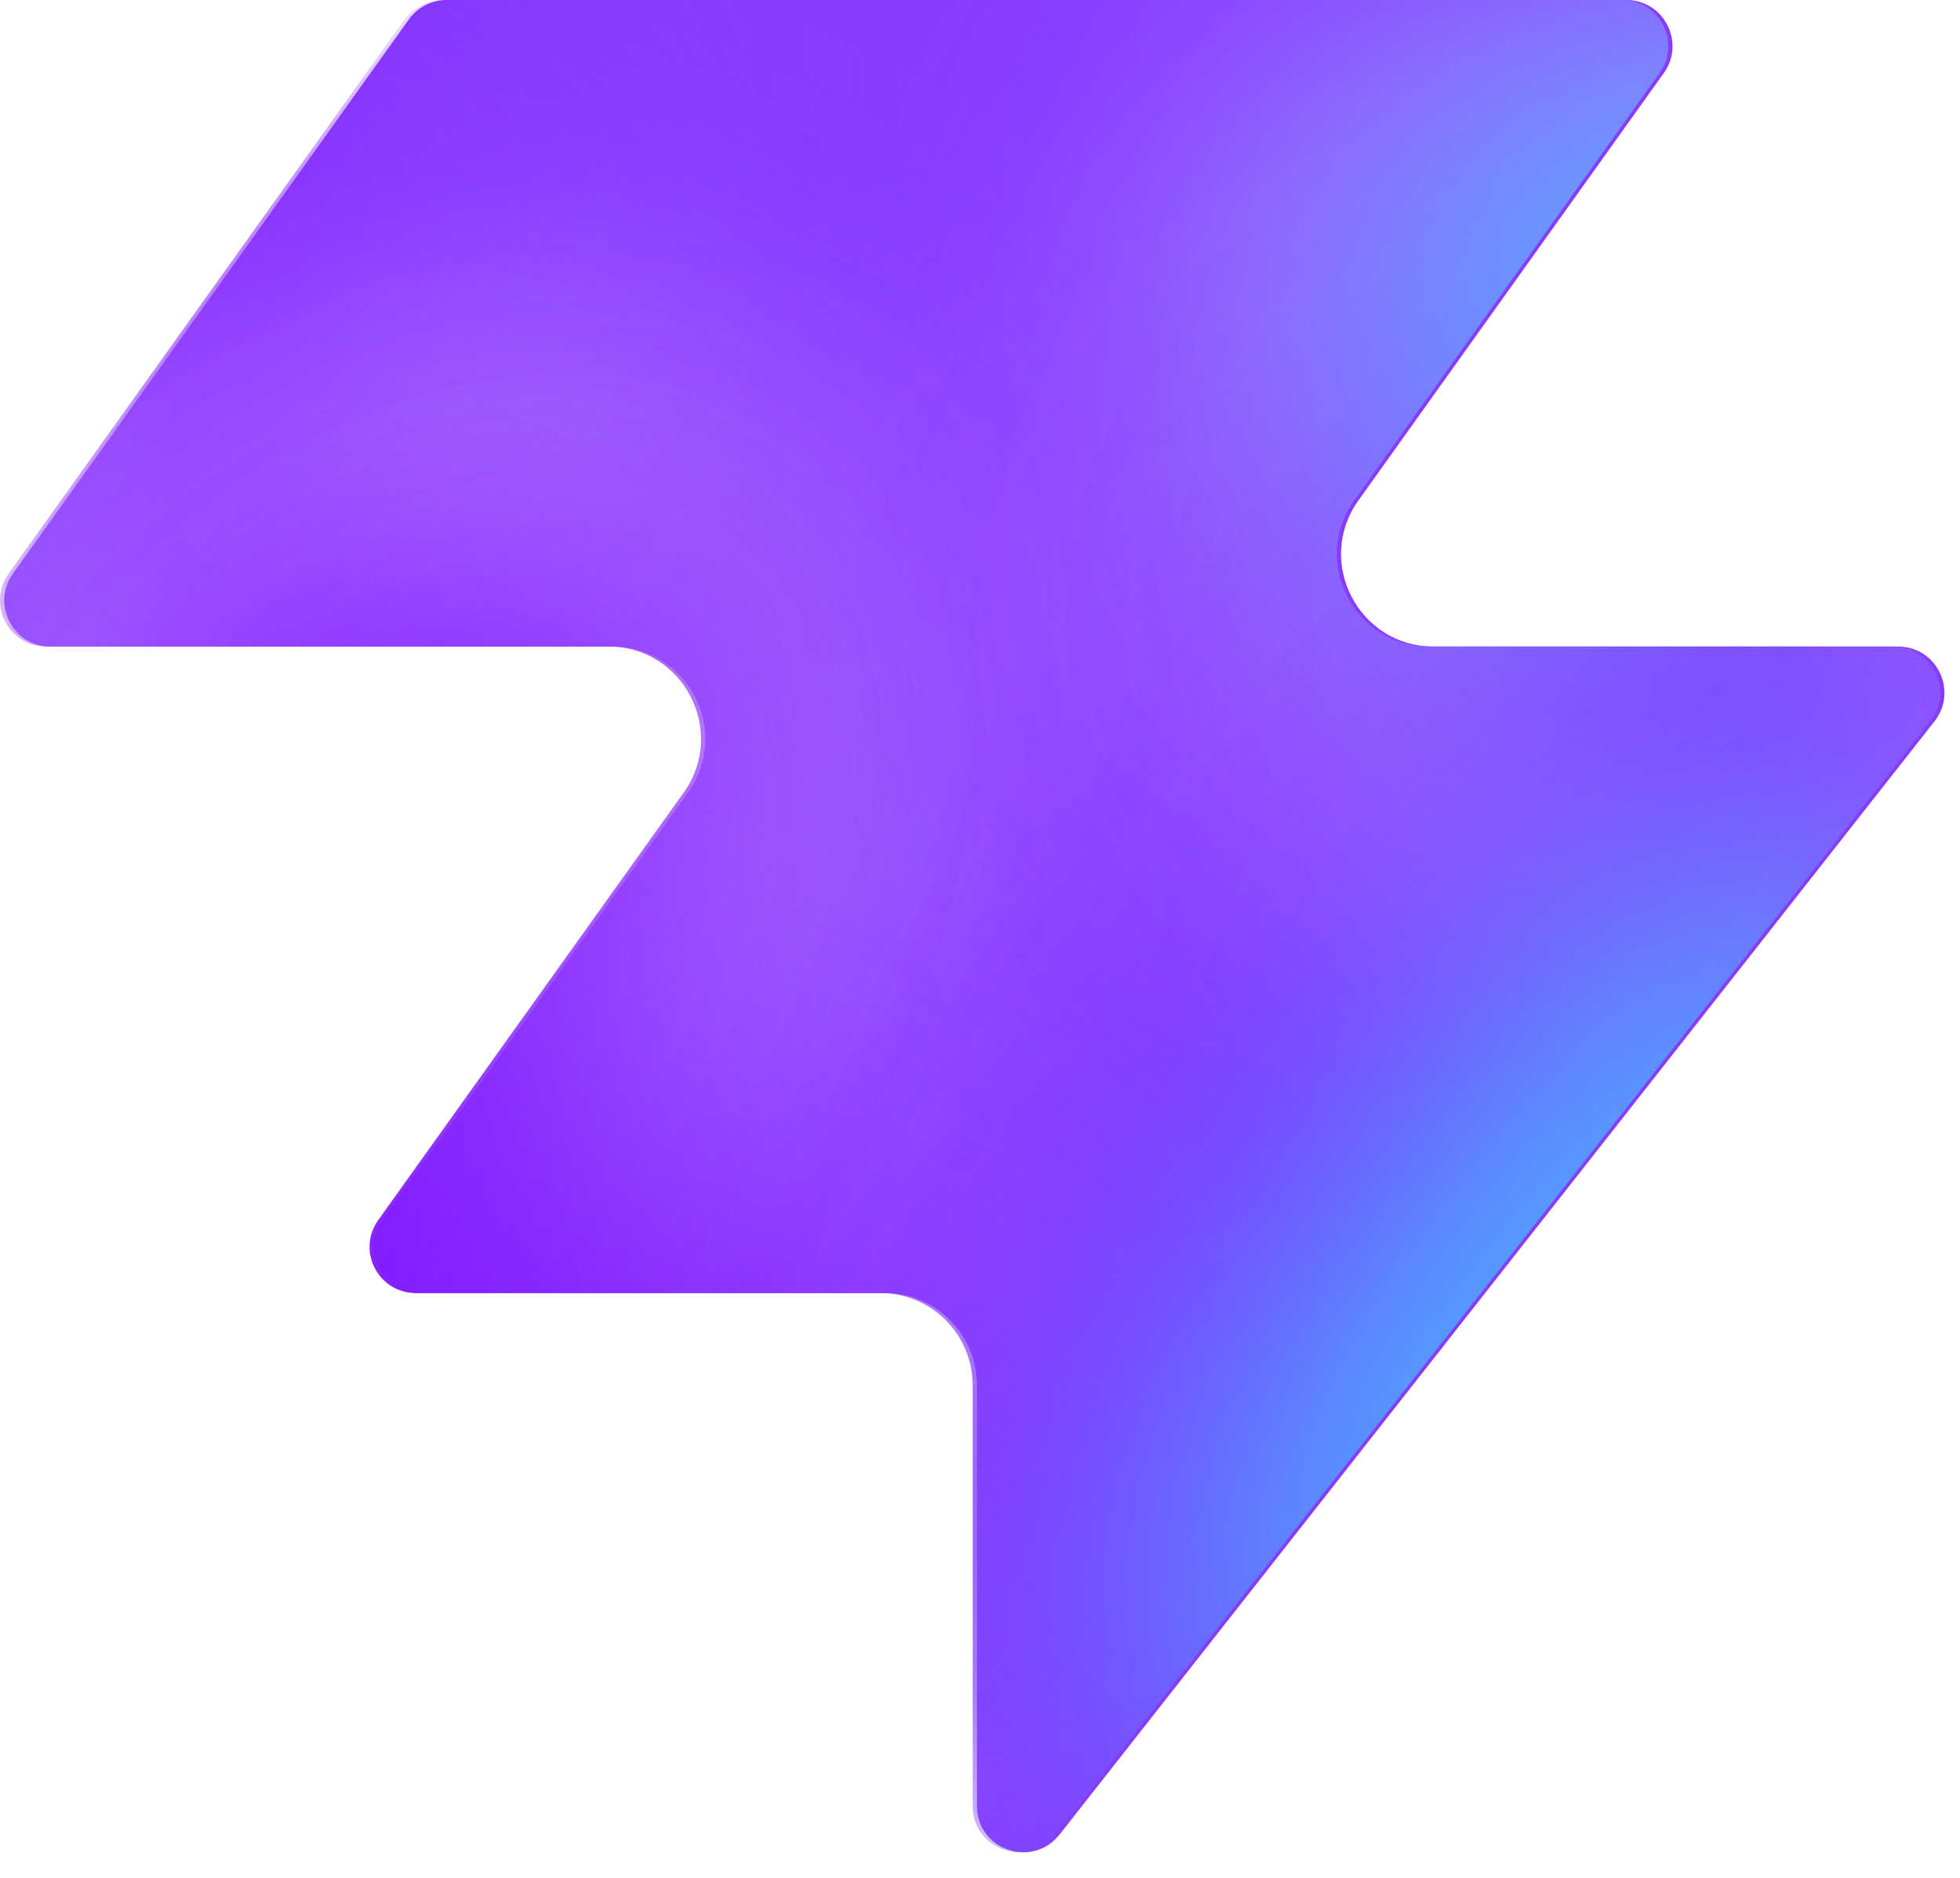
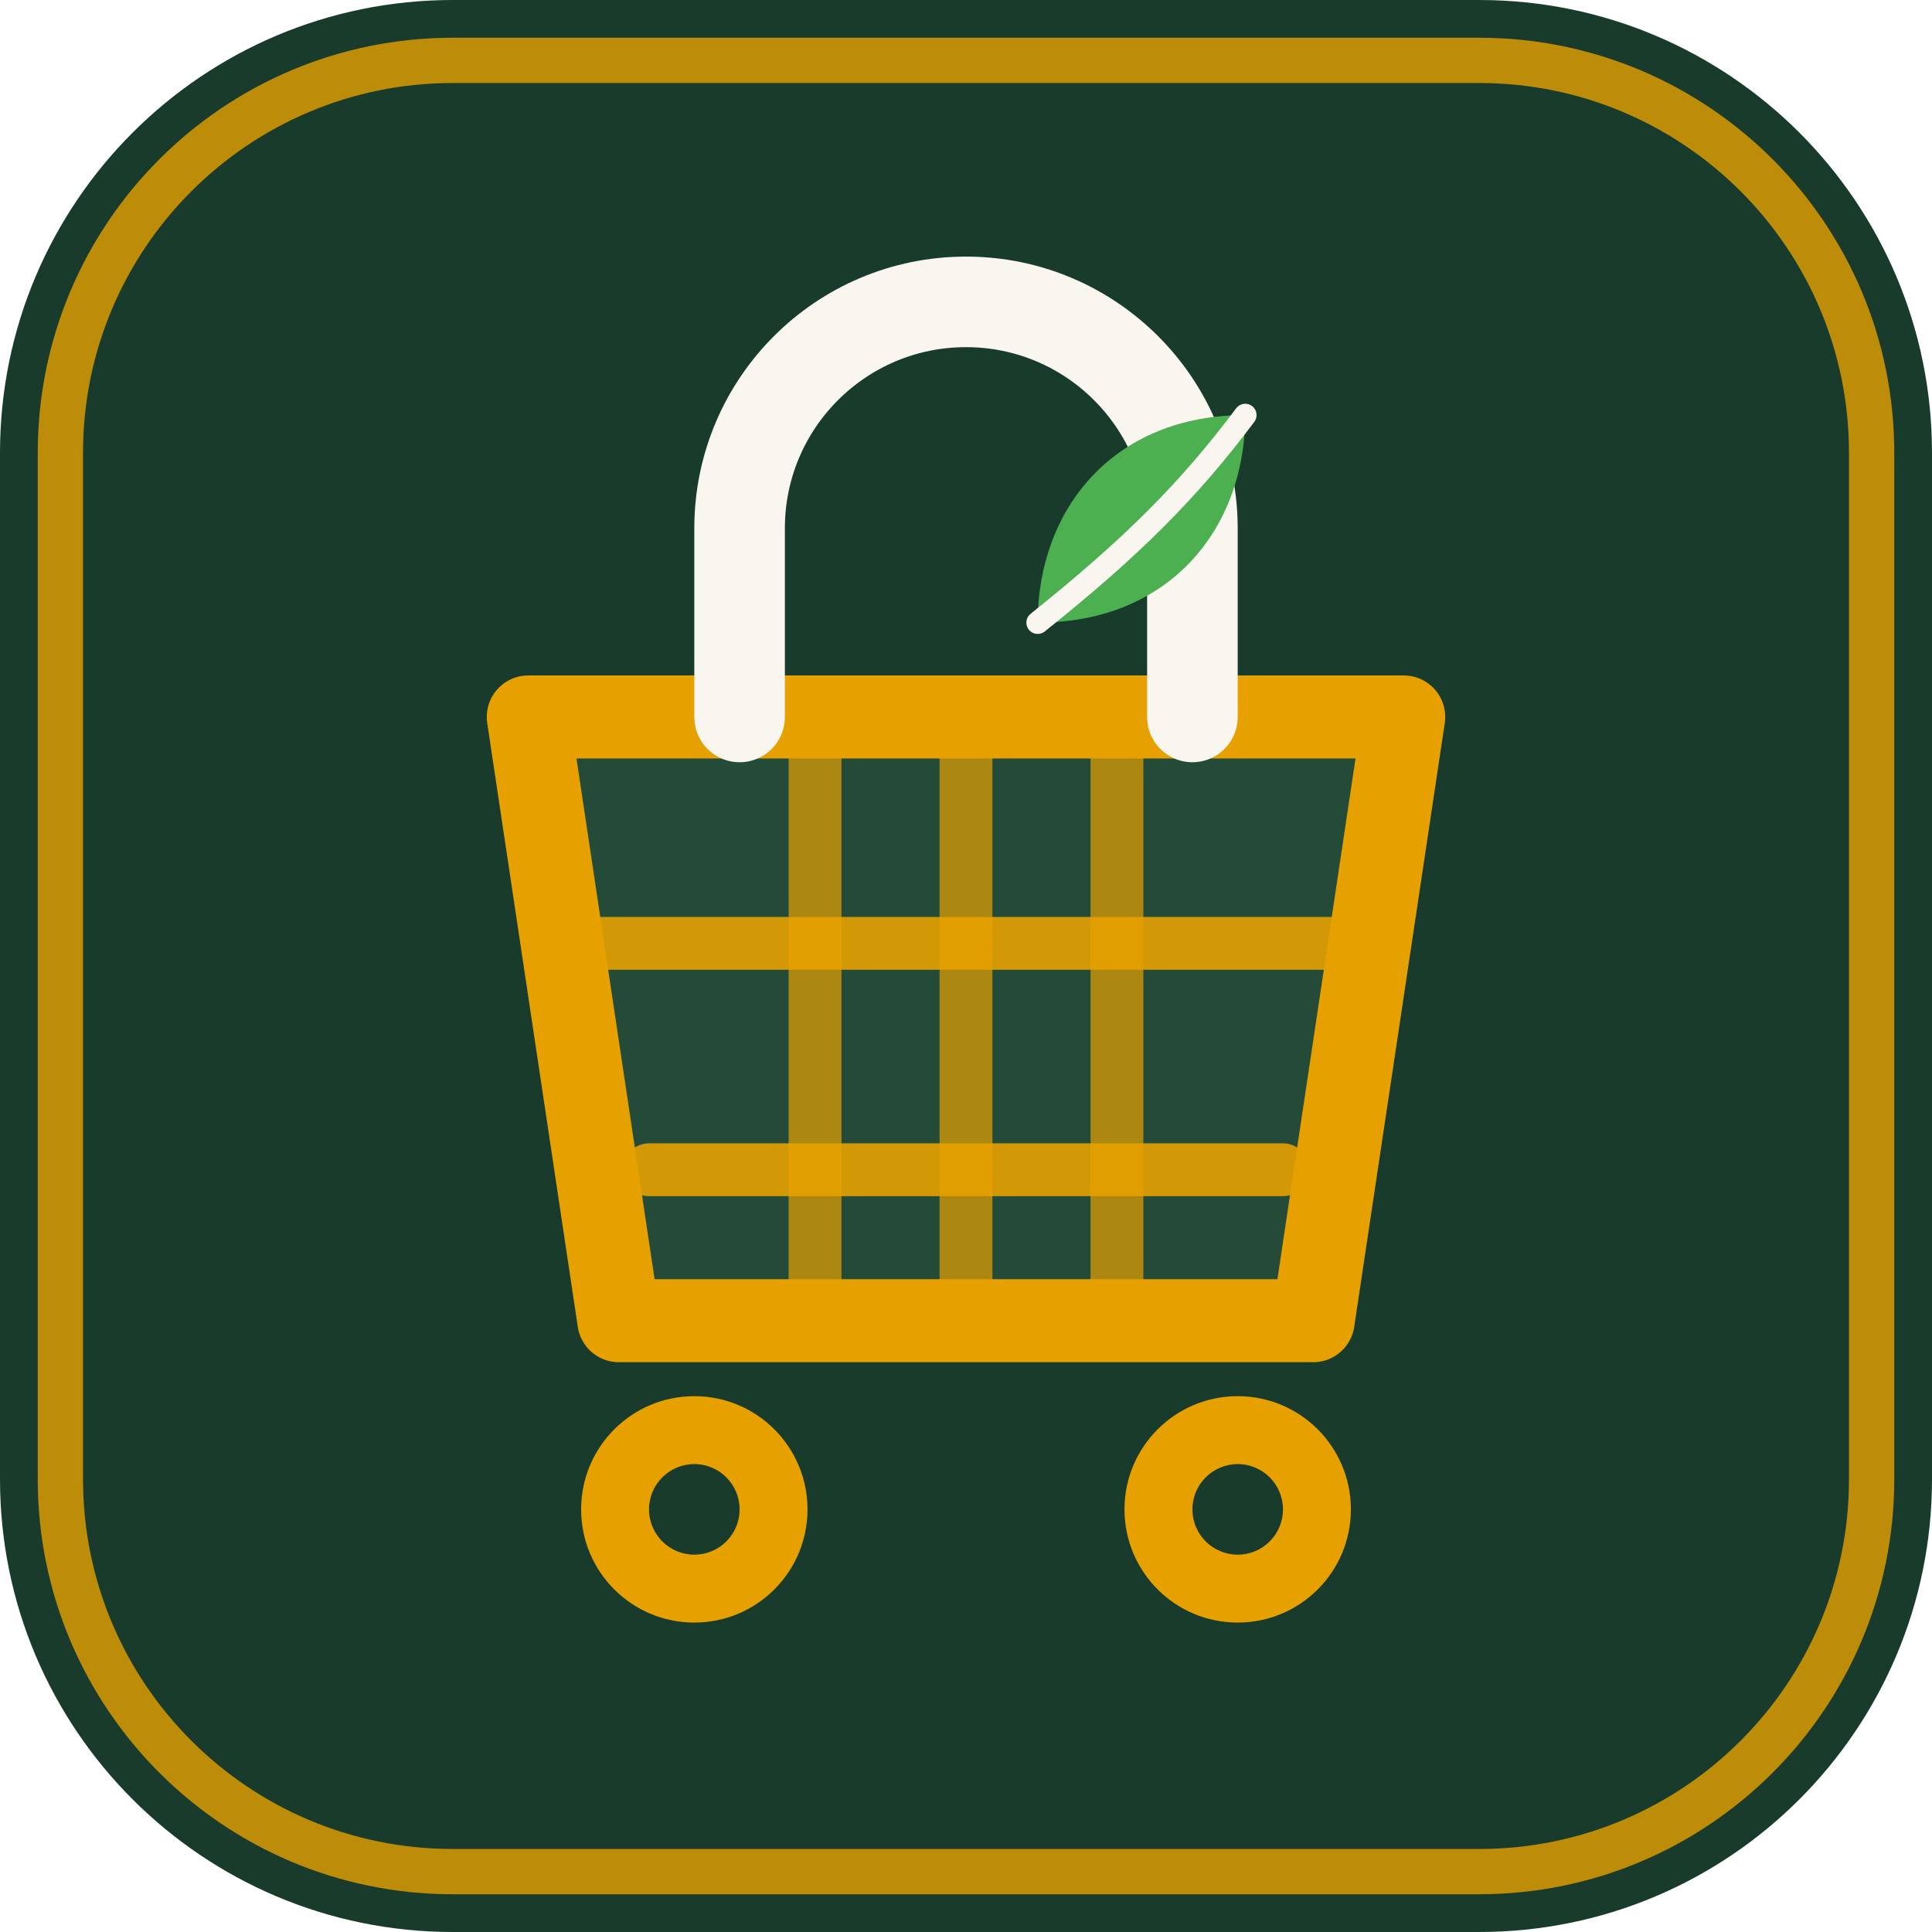
- <svg xmlns="http://www.w3.org/2000/svg" width="48" height="46" fill="none" viewBox="0 0 48 46">
-   <path fill="#863bff" d="M25.946 44.938c-.664.845-2.021.375-2.021-.698V33.937a2.26 2.26 0 0 0-2.262-2.262H10.287c-.92 0-1.456-1.04-.92-1.788l7.48-10.471c1.07-1.497 0-3.578-1.842-3.578H1.237c-.92 0-1.456-1.04-.92-1.788L10.013.474c.214-.297.556-.474.92-.474h28.894c.92 0 1.456 1.04.92 1.788l-7.48 10.471c-1.07 1.498 0 3.579 1.842 3.579h11.377c.943 0 1.473 1.088.89 1.83L25.947 44.94z" style="fill:#863bff;fill:color(display-p3 .525 .23 1);fill-opacity:1" />
-   <mask id="a" width="48" height="46" x="0" y="0" maskUnits="userSpaceOnUse" style="mask-type:alpha">
-     <path fill="#000" d="M25.842 44.938c-.664.844-2.021.375-2.021-.698V33.937a2.26 2.26 0 0 0-2.262-2.262H10.183c-.92 0-1.456-1.04-.92-1.788l7.48-10.471c1.07-1.498 0-3.579-1.842-3.579H1.133c-.92 0-1.456-1.04-.92-1.787L9.91.473c.214-.297.556-.474.92-.474h28.894c.92 0 1.456 1.04.92 1.788l-7.48 10.471c-1.07 1.498 0 3.578 1.842 3.578h11.377c.943 0 1.473 1.088.89 1.832L25.843 44.94z" style="fill:#000;fill-opacity:1" />
-   </mask>
-   <g mask="url(#a)">
-     <g filter="url(#b)">
-       <ellipse cx="5.508" cy="14.704" fill="#ede6ff" rx="5.508" ry="14.704" style="fill:#ede6ff;fill:color(display-p3 .927 .903 1);fill-opacity:1" transform="matrix(.00324 1 1 -.00324 -4.47 31.516)" />
-     </g>
-     <g filter="url(#c)">
-       <ellipse cx="10.399" cy="29.851" fill="#ede6ff" rx="10.399" ry="29.851" style="fill:#ede6ff;fill:color(display-p3 .927 .903 1);fill-opacity:1" transform="matrix(.00324 1 1 -.00324 -39.328 7.883)" />
-     </g>
-     <g filter="url(#d)">
-       <ellipse cx="5.508" cy="30.487" fill="#7e14ff" rx="5.508" ry="30.487" style="fill:#7e14ff;fill:color(display-p3 .492 .077 1);fill-opacity:1" transform="rotate(89.814 -25.913 -14.639)scale(1 -1)" />
-     </g>
-     <g filter="url(#e)">
-       <ellipse cx="5.508" cy="30.599" fill="#7e14ff" rx="5.508" ry="30.599" style="fill:#7e14ff;fill:color(display-p3 .492 .077 1);fill-opacity:1" transform="rotate(89.814 -32.644 -3.334)scale(1 -1)" />
-     </g>
-     <g filter="url(#f)">
-       <ellipse cx="5.508" cy="30.599" fill="#7e14ff" rx="5.508" ry="30.599" style="fill:#7e14ff;fill:color(display-p3 .492 .077 1);fill-opacity:1" transform="matrix(.00324 1 1 -.00324 -34.34 30.47)" />
-     </g>
-     <g filter="url(#g)">
-       <ellipse cx="14.072" cy="22.078" fill="#ede6ff" rx="14.072" ry="22.078" style="fill:#ede6ff;fill:color(display-p3 .927 .903 1);fill-opacity:1" transform="rotate(93.35 24.506 48.493)scale(-1 1)" />
-     </g>
-     <g filter="url(#h)">
-       <ellipse cx="3.47" cy="21.501" fill="#7e14ff" rx="3.47" ry="21.501" style="fill:#7e14ff;fill:color(display-p3 .492 .077 1);fill-opacity:1" transform="rotate(89.009 28.708 47.59)scale(-1 1)" />
-     </g>
-     <g filter="url(#i)">
-       <ellipse cx="3.47" cy="21.501" fill="#7e14ff" rx="3.47" ry="21.501" style="fill:#7e14ff;fill:color(display-p3 .492 .077 1);fill-opacity:1" transform="rotate(89.009 28.708 47.59)scale(-1 1)" />
-     </g>
-     <g filter="url(#j)">
-       <ellipse cx=".387" cy="8.972" fill="#7e14ff" rx="4.407" ry="29.108" style="fill:#7e14ff;fill:color(display-p3 .492 .077 1);fill-opacity:1" transform="rotate(39.51 .387 8.972)" />
-     </g>
-     <g filter="url(#k)">
-       <ellipse cx="47.523" cy="-6.092" fill="#7e14ff" rx="4.407" ry="29.108" style="fill:#7e14ff;fill:color(display-p3 .492 .077 1);fill-opacity:1" transform="rotate(37.892 47.523 -6.092)" />
-     </g>
-     <g filter="url(#l)">
-       <ellipse cx="41.412" cy="6.333" fill="#47bfff" rx="5.971" ry="9.665" style="fill:#47bfff;fill:color(display-p3 .28 .748 1);fill-opacity:1" transform="rotate(37.892 41.412 6.333)" />
-     </g>
-     <g filter="url(#m)">
-       <ellipse cx="-1.879" cy="38.332" fill="#7e14ff" rx="4.407" ry="29.108" style="fill:#7e14ff;fill:color(display-p3 .492 .077 1);fill-opacity:1" transform="rotate(37.892 -1.88 38.332)" />
-     </g>
-     <g filter="url(#n)">
-       <ellipse cx="-1.879" cy="38.332" fill="#7e14ff" rx="4.407" ry="29.108" style="fill:#7e14ff;fill:color(display-p3 .492 .077 1);fill-opacity:1" transform="rotate(37.892 -1.88 38.332)" />
-     </g>
-     <g filter="url(#o)">
-       <ellipse cx="35.651" cy="29.907" fill="#7e14ff" rx="4.407" ry="29.108" style="fill:#7e14ff;fill:color(display-p3 .492 .077 1);fill-opacity:1" transform="rotate(37.892 35.651 29.907)" />
-     </g>
-     <g filter="url(#p)">
-       <ellipse cx="38.418" cy="32.4" fill="#47bfff" rx="5.971" ry="15.297" style="fill:#47bfff;fill:color(display-p3 .28 .748 1);fill-opacity:1" transform="rotate(37.892 38.418 32.4)" />
-     </g>
-   </g>
-   <defs>
-     <filter id="b" width="60.045" height="41.654" x="-19.77" y="16.149" color-interpolation-filters="sRGB" filterUnits="userSpaceOnUse">
-       <feFlood flood-opacity="0" result="BackgroundImageFix" />
-       <feBlend in="SourceGraphic" in2="BackgroundImageFix" result="shape" />
-       <feGaussianBlur result="effect1_foregroundBlur_2002_17158" stdDeviation="7.659" />
-     </filter>
-     <filter id="c" width="90.34" height="51.437" x="-54.613" y="-7.533" color-interpolation-filters="sRGB" filterUnits="userSpaceOnUse">
-       <feFlood flood-opacity="0" result="BackgroundImageFix" />
-       <feBlend in="SourceGraphic" in2="BackgroundImageFix" result="shape" />
-       <feGaussianBlur result="effect1_foregroundBlur_2002_17158" stdDeviation="7.659" />
-     </filter>
-     <filter id="d" width="79.355" height="29.4" x="-49.64" y="2.03" color-interpolation-filters="sRGB" filterUnits="userSpaceOnUse">
-       <feFlood flood-opacity="0" result="BackgroundImageFix" />
-       <feBlend in="SourceGraphic" in2="BackgroundImageFix" result="shape" />
-       <feGaussianBlur result="effect1_foregroundBlur_2002_17158" stdDeviation="4.596" />
-     </filter>
-     <filter id="e" width="79.579" height="29.4" x="-45.045" y="20.029" color-interpolation-filters="sRGB" filterUnits="userSpaceOnUse">
-       <feFlood flood-opacity="0" result="BackgroundImageFix" />
-       <feBlend in="SourceGraphic" in2="BackgroundImageFix" result="shape" />
-       <feGaussianBlur result="effect1_foregroundBlur_2002_17158" stdDeviation="4.596" />
-     </filter>
-     <filter id="f" width="79.579" height="29.4" x="-43.513" y="21.178" color-interpolation-filters="sRGB" filterUnits="userSpaceOnUse">
-       <feFlood flood-opacity="0" result="BackgroundImageFix" />
-       <feBlend in="SourceGraphic" in2="BackgroundImageFix" result="shape" />
-       <feGaussianBlur result="effect1_foregroundBlur_2002_17158" stdDeviation="4.596" />
-     </filter>
-     <filter id="g" width="74.749" height="58.852" x="15.756" y="-17.901" color-interpolation-filters="sRGB" filterUnits="userSpaceOnUse">
-       <feFlood flood-opacity="0" result="BackgroundImageFix" />
-       <feBlend in="SourceGraphic" in2="BackgroundImageFix" result="shape" />
-       <feGaussianBlur result="effect1_foregroundBlur_2002_17158" stdDeviation="7.659" />
-     </filter>
-     <filter id="h" width="61.377" height="25.362" x="23.548" y="2.284" color-interpolation-filters="sRGB" filterUnits="userSpaceOnUse">
-       <feFlood flood-opacity="0" result="BackgroundImageFix" />
-       <feBlend in="SourceGraphic" in2="BackgroundImageFix" result="shape" />
-       <feGaussianBlur result="effect1_foregroundBlur_2002_17158" stdDeviation="4.596" />
-     </filter>
-     <filter id="i" width="61.377" height="25.362" x="23.548" y="2.284" color-interpolation-filters="sRGB" filterUnits="userSpaceOnUse">
-       <feFlood flood-opacity="0" result="BackgroundImageFix" />
-       <feBlend in="SourceGraphic" in2="BackgroundImageFix" result="shape" />
-       <feGaussianBlur result="effect1_foregroundBlur_2002_17158" stdDeviation="4.596" />
-     </filter>
-     <filter id="j" width="56.045" height="63.649" x="-27.636" y="-22.853" color-interpolation-filters="sRGB" filterUnits="userSpaceOnUse">
-       <feFlood flood-opacity="0" result="BackgroundImageFix" />
-       <feBlend in="SourceGraphic" in2="BackgroundImageFix" result="shape" />
-       <feGaussianBlur result="effect1_foregroundBlur_2002_17158" stdDeviation="4.596" />
-     </filter>
-     <filter id="k" width="54.814" height="64.646" x="20.116" y="-38.415" color-interpolation-filters="sRGB" filterUnits="userSpaceOnUse">
-       <feFlood flood-opacity="0" result="BackgroundImageFix" />
-       <feBlend in="SourceGraphic" in2="BackgroundImageFix" result="shape" />
-       <feGaussianBlur result="effect1_foregroundBlur_2002_17158" stdDeviation="4.596" />
-     </filter>
-     <filter id="l" width="33.541" height="35.313" x="24.641" y="-11.323" color-interpolation-filters="sRGB" filterUnits="userSpaceOnUse">
-       <feFlood flood-opacity="0" result="BackgroundImageFix" />
-       <feBlend in="SourceGraphic" in2="BackgroundImageFix" result="shape" />
-       <feGaussianBlur result="effect1_foregroundBlur_2002_17158" stdDeviation="4.596" />
-     </filter>
-     <filter id="m" width="54.814" height="64.646" x="-29.286" y="6.009" color-interpolation-filters="sRGB" filterUnits="userSpaceOnUse">
-       <feFlood flood-opacity="0" result="BackgroundImageFix" />
-       <feBlend in="SourceGraphic" in2="BackgroundImageFix" result="shape" />
-       <feGaussianBlur result="effect1_foregroundBlur_2002_17158" stdDeviation="4.596" />
-     </filter>
-     <filter id="n" width="54.814" height="64.646" x="-29.286" y="6.009" color-interpolation-filters="sRGB" filterUnits="userSpaceOnUse">
-       <feFlood flood-opacity="0" result="BackgroundImageFix" />
-       <feBlend in="SourceGraphic" in2="BackgroundImageFix" result="shape" />
-       <feGaussianBlur result="effect1_foregroundBlur_2002_17158" stdDeviation="4.596" />
-     </filter>
-     <filter id="o" width="54.814" height="64.646" x="8.244" y="-2.416" color-interpolation-filters="sRGB" filterUnits="userSpaceOnUse">
-       <feFlood flood-opacity="0" result="BackgroundImageFix" />
-       <feBlend in="SourceGraphic" in2="BackgroundImageFix" result="shape" />
-       <feGaussianBlur result="effect1_foregroundBlur_2002_17158" stdDeviation="4.596" />
-     </filter>
-     <filter id="p" width="39.409" height="43.623" x="18.713" y="10.588" color-interpolation-filters="sRGB" filterUnits="userSpaceOnUse">
-       <feFlood flood-opacity="0" result="BackgroundImageFix" />
-       <feBlend in="SourceGraphic" in2="BackgroundImageFix" result="shape" />
-       <feGaussianBlur result="effect1_foregroundBlur_2002_17158" stdDeviation="4.596" />
-     </filter>
-   </defs>
+ <svg xmlns="http://www.w3.org/2000/svg" viewBox="0 0 512 512" width="100%" height="100%">
+   <rect width="512" height="512" rx="120" fill="#183B2B" />
+   <rect x="16" y="16" width="480" height="480" rx="104" fill="none" stroke="#E6A100" stroke-width="12" opacity="0.8" />
+   <path d="M140 190h232l-24 160H164L140 190z" fill="#244B38" stroke="#E6A100" stroke-width="22" stroke-linejoin="round" />
+   <path d="M196 190v-50a60 60 0 0 1 120 0v50" fill="none" stroke="#F9F6F0" stroke-width="24" stroke-linecap="round" />
+   <path d="M156 250h200M172 310h168" stroke="#E6A100" stroke-width="14" stroke-linecap="round" opacity="0.9" />
+   <path d="M216 190v160M256 190v160M296 190v160" stroke="#E6A100" stroke-width="14" stroke-linecap="round" opacity="0.7" />
+   <path d="M330 110c-35 0-55 25-55 55 35 0 55-25 55-55z" fill="#4CAF50" />
+   <path d="M330 110c-15 20-30 35-55 55" stroke="#F9F6F0" stroke-width="6" stroke-linecap="round" />
+   <circle cx="184" cy="400" r="30" fill="#E6A100" />
+   <circle cx="328" cy="400" r="30" fill="#E6A100" />
+   <circle cx="184" cy="400" r="12" fill="#183B2B" />
+   <circle cx="328" cy="400" r="12" fill="#183B2B" />
</svg>
